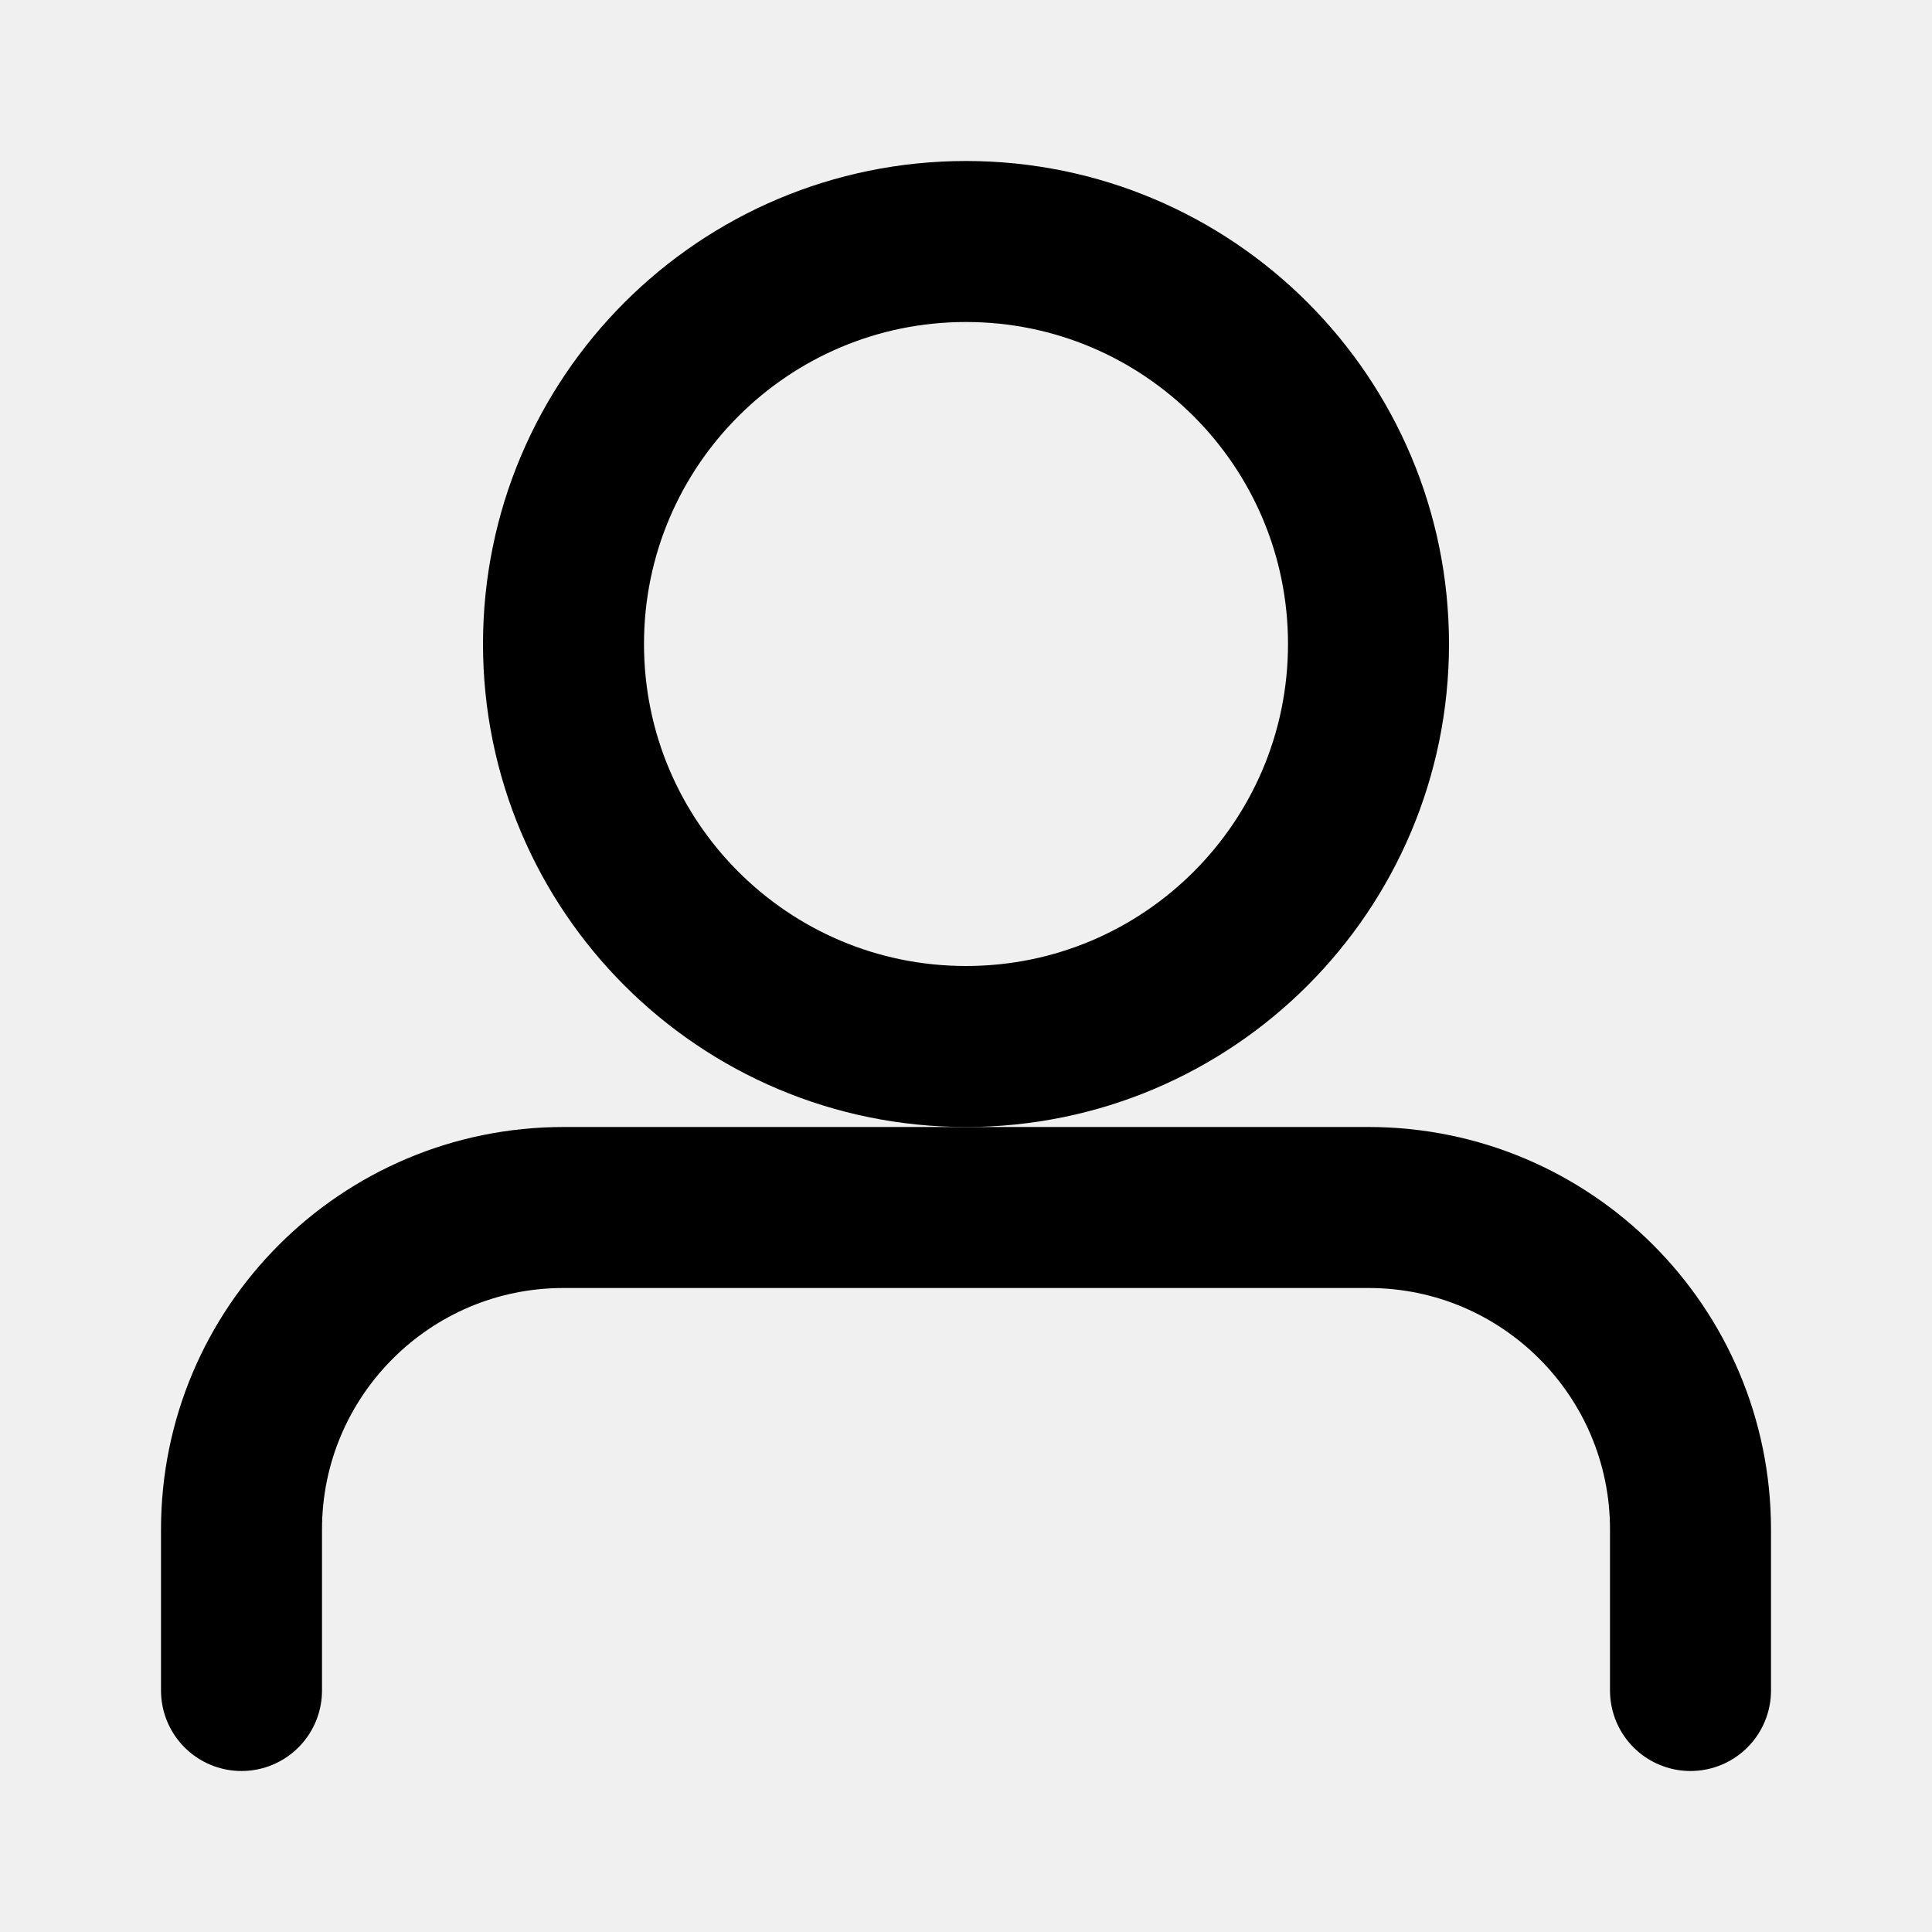
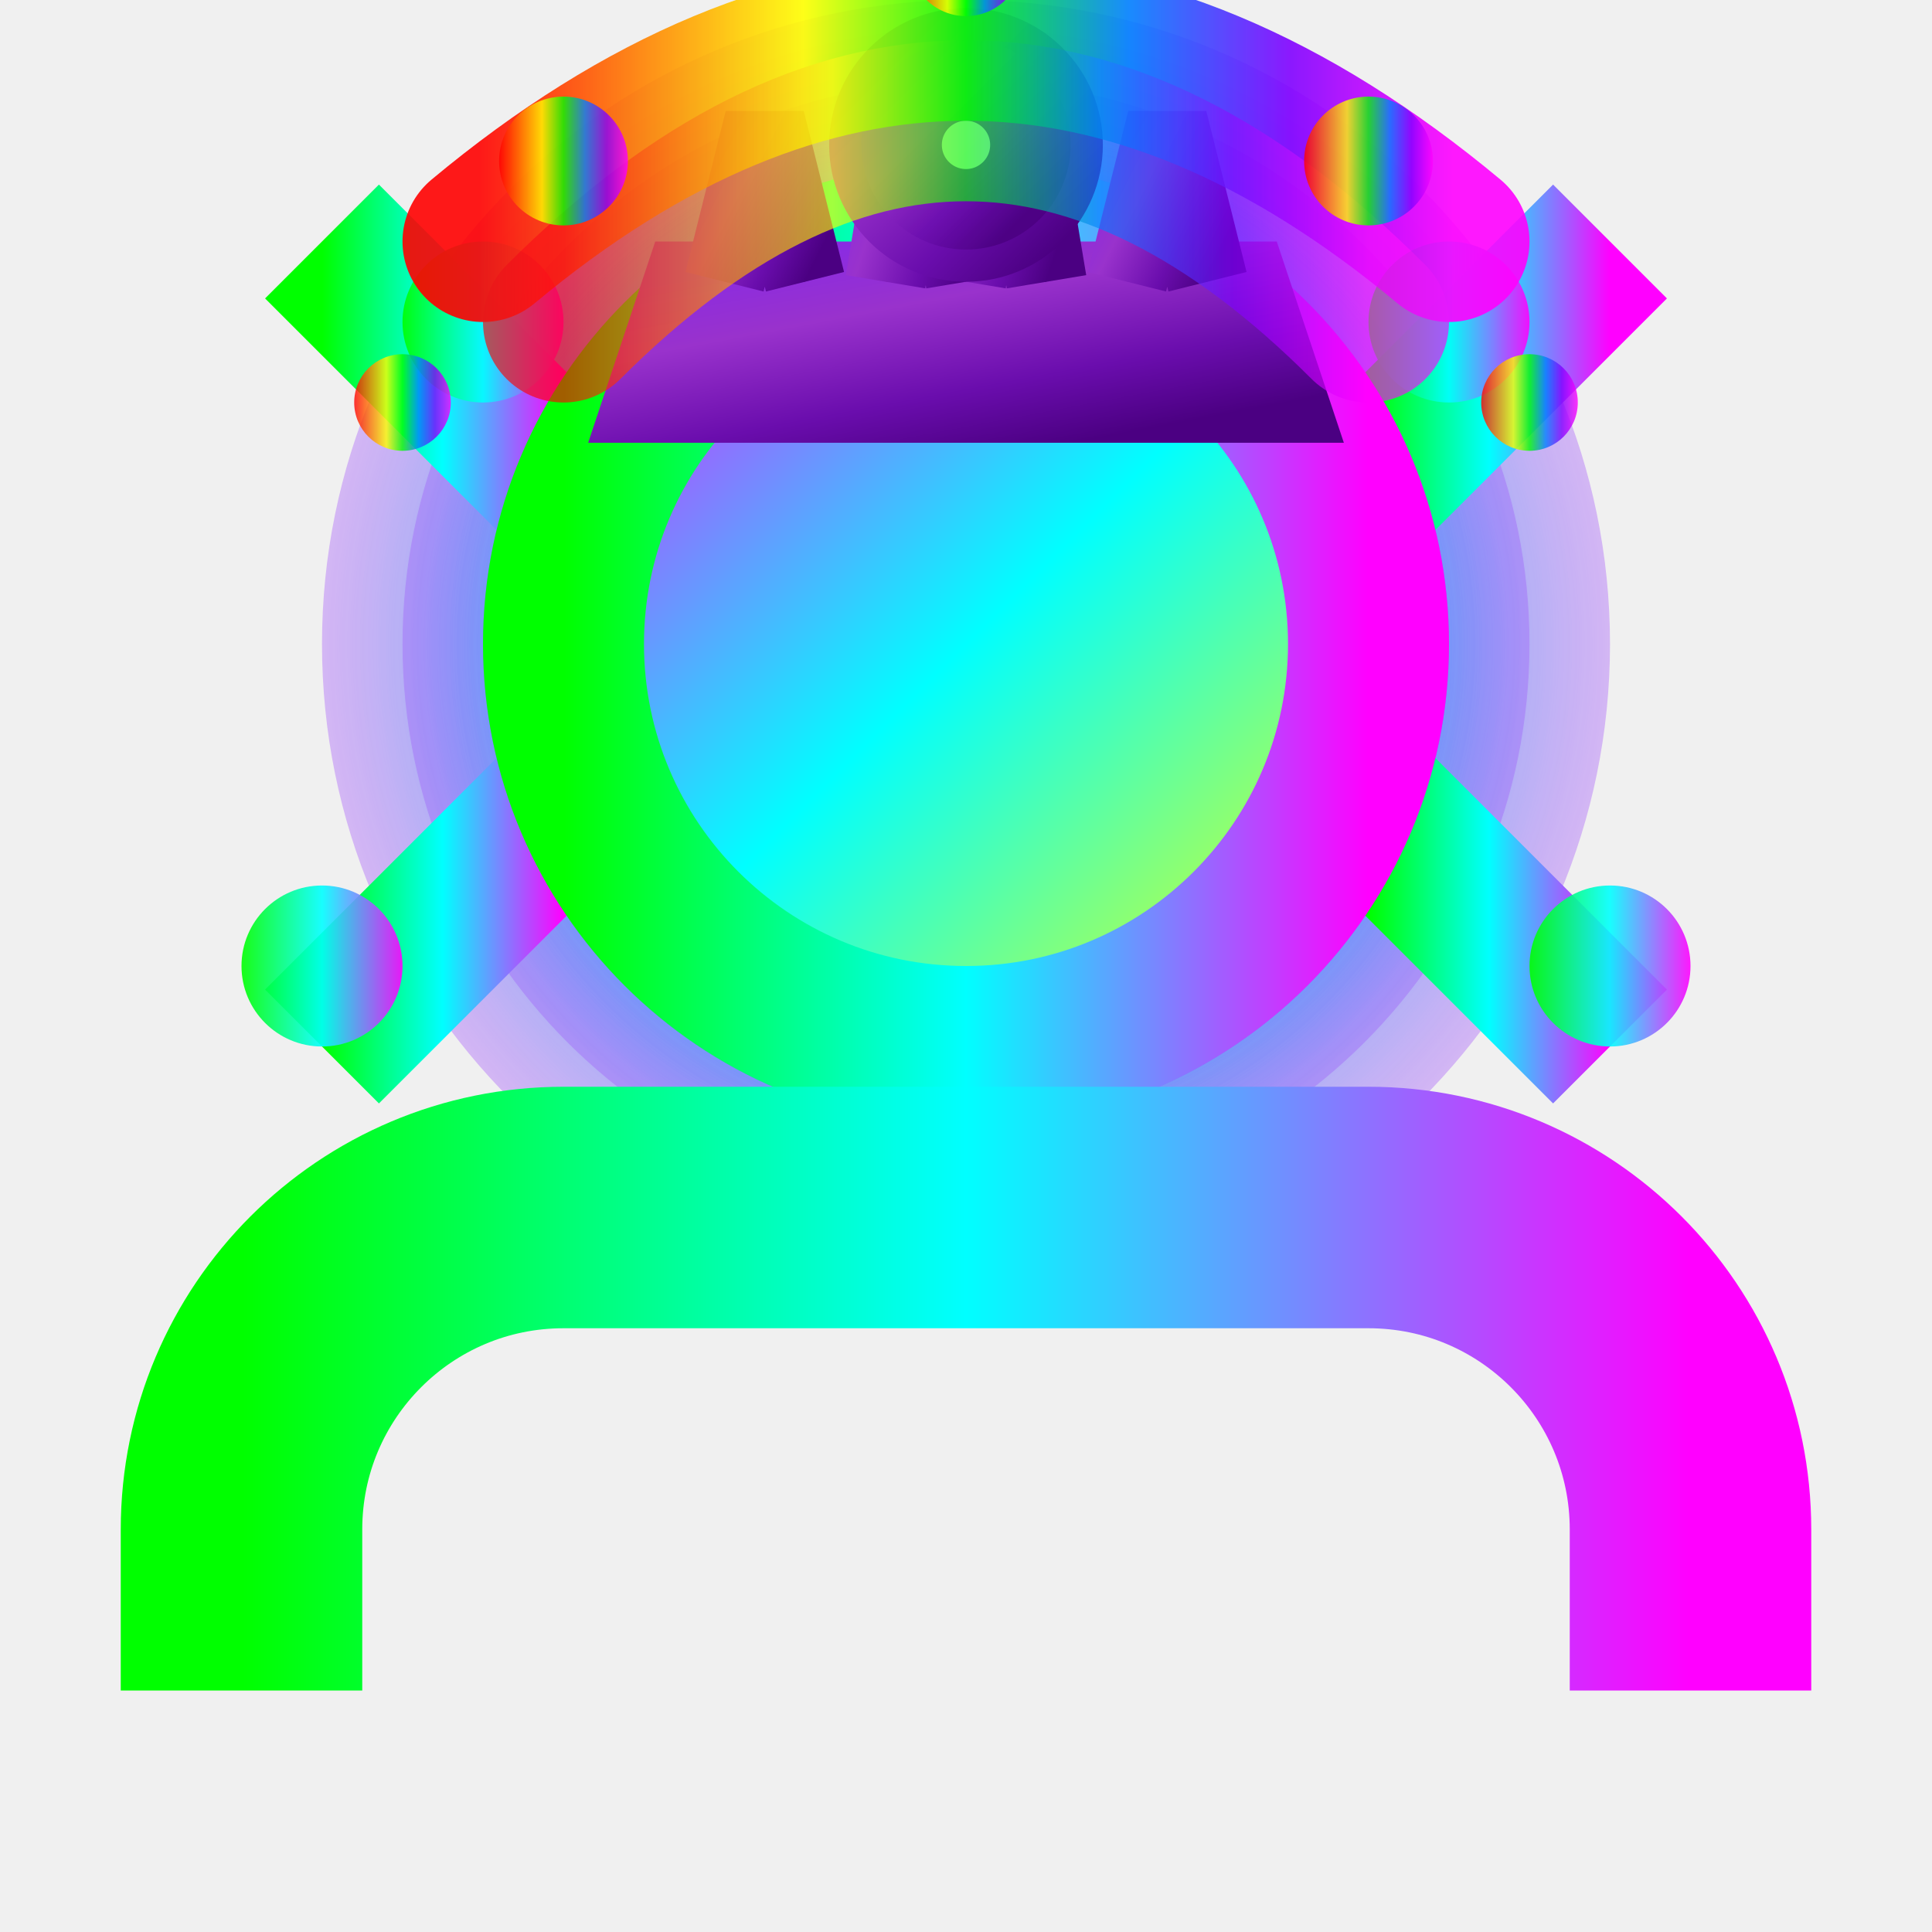
- <svg xmlns="http://www.w3.org/2000/svg" width="12" height="12" viewBox="0 0 24 24" fill="none" stroke="currentColor" stroke-width="2" stroke-linecap="round" stroke-linejoin="round">
-   <circle cx="12" cy="8" r="5" />
-   <path d="M3 21v-2a4 4 0 0 1 4-4h10a4 4 0 0 1 4 4v2" />
+ <svg xmlns="http://www.w3.org/2000/svg" width="12" height="12" viewBox="0 0 24 24" fill="none">
+   <defs>
+     <linearGradient id="crownGradient" x1="0%" y1="0%" x2="100%" y2="100%">
+       <stop offset="0%" style="stop-color:#8A2BE2;stop-opacity:1" />
+       <stop offset="30%" style="stop-color:#9932CC;stop-opacity:1" />
+       <stop offset="70%" style="stop-color:#6A0DAD;stop-opacity:1" />
+       <stop offset="100%" style="stop-color:#4B0082;stop-opacity:1" />
+     </linearGradient>
+     <linearGradient id="rainbowGradient" x1="0%" y1="0%" x2="100%" y2="0%">
+       <stop offset="0%" style="stop-color:#FF0000;stop-opacity:1" />
+       <stop offset="16.66%" style="stop-color:#FF8000;stop-opacity:1" />
+       <stop offset="33.33%" style="stop-color:#FFFF00;stop-opacity:1" />
+       <stop offset="50%" style="stop-color:#00FF00;stop-opacity:1" />
+       <stop offset="66.66%" style="stop-color:#0080FF;stop-opacity:1" />
+       <stop offset="83.33%" style="stop-color:#8000FF;stop-opacity:1" />
+       <stop offset="100%" style="stop-color:#FF00FF;stop-opacity:1" />
+     </linearGradient>
+     <radialGradient id="energyGlow" cx="50%" cy="50%" r="50%">
+       <stop offset="0%" style="stop-color:#00FF80;stop-opacity:1" />
+       <stop offset="30%" style="stop-color:#00FFFF;stop-opacity:0.8" />
+       <stop offset="70%" style="stop-color:#0080FF;stop-opacity:0.6" />
+       <stop offset="100%" style="stop-color:#8000FF;stop-opacity:0.3" />
+     </radialGradient>
+     <linearGradient id="characterGradient" x1="0%" y1="0%" x2="100%" y2="100%">
+       <stop offset="0%" style="stop-color:#FF00FF;stop-opacity:1" />
+       <stop offset="50%" style="stop-color:#00FFFF;stop-opacity:1" />
+       <stop offset="100%" style="stop-color:#FFFF00;stop-opacity:1" />
+     </linearGradient>
+     <linearGradient id="rayGradient" x1="0%" y1="0%" x2="100%" y2="0%">
+       <stop offset="0%" style="stop-color:#00FF00;stop-opacity:1" />
+       <stop offset="50%" style="stop-color:#00FFFF;stop-opacity:1" />
+       <stop offset="100%" style="stop-color:#FF00FF;stop-opacity:1" />
+     </linearGradient>
+   </defs>
+   <circle cx="12" cy="8" r="8" fill="url(#energyGlow)" opacity="0.8" />
+   <circle cx="12" cy="8" r="7" fill="url(#energyGlow)" opacity="0.6" />
+   <circle cx="12" cy="8" r="6" fill="url(#energyGlow)" opacity="0.4" />
+   <g stroke="url(#rayGradient)" stroke-width="2" opacity="1">
+     <path d="M12 0 L12 4" />
+     <path d="M20 3 L17 6" />
+     <path d="M21 8 L17 8" />
+     <path d="M20 13 L17 10" />
+     <path d="M4 3 L7 6" />
+     <path d="M3 8 L7 8" />
+     <path d="M4 13 L7 10" />
+     <path d="M12 16 L12 20" />
+   </g>
+   <g fill="url(#rayGradient)" opacity="0.9">
+     <circle cx="6" cy="4" r="1" />
+     <circle cx="18" cy="4" r="1" />
+     <circle cx="20" cy="12" r="1" />
+     <circle cx="4" cy="12" r="1" />
+   </g>
+   <circle cx="12" cy="8" r="5" fill="url(#characterGradient)" stroke="url(#rayGradient)" stroke-width="2" />
+   <g fill="url(#crownGradient)" stroke="url(#crownGradient)" stroke-width="1">
+     <path d="M8 5 L16 5 L15.5 3.5 L8.5 3.5 Z" />
+     <path d="M9 3.5 L9.5 1.5 L10 3.5" />
+     <path d="M11 3.5 L11.5 0.5 L12 3.5" />
+     <path d="M12 3.5 L12.5 0.5 L13 3.5" />
+     <path d="M14 3.5 L14.5 1.5 L15 3.5" />
+     <circle cx="12" cy="1.8" r="1.2" fill="url(#crownGradient)" opacity="1" />
+     <circle cx="12" cy="1.8" r="0.8" fill="#FFFFFF" opacity="0.9" />
+   </g>
+   <g stroke="url(#rainbowGradient)" stroke-width="2" fill="none" opacity="0.9">
+     <path d="M6 3 Q12 -2 18 3" stroke-linecap="round" />
+     <path d="M7 4 Q12 -1 17 4" stroke-linecap="round" opacity="0.7" />
+   </g>
+   <g fill="url(#rainbowGradient)" opacity="0.8">
+     <circle cx="7" cy="2" r="0.8" />
+     <circle cx="17" cy="2" r="0.8" />
+     <circle cx="5" cy="5" r="0.6" />
+     <circle cx="19" cy="5" r="0.6" />
+     <circle cx="12" cy="-0.5" r="0.7" />
+   </g>
+   <path d="M3 21v-2a4 4 0 0 1 4-4h10a4 4 0 0 1 4 4v2" stroke="url(#rayGradient)" stroke-width="3" fill="none" />
</svg>
